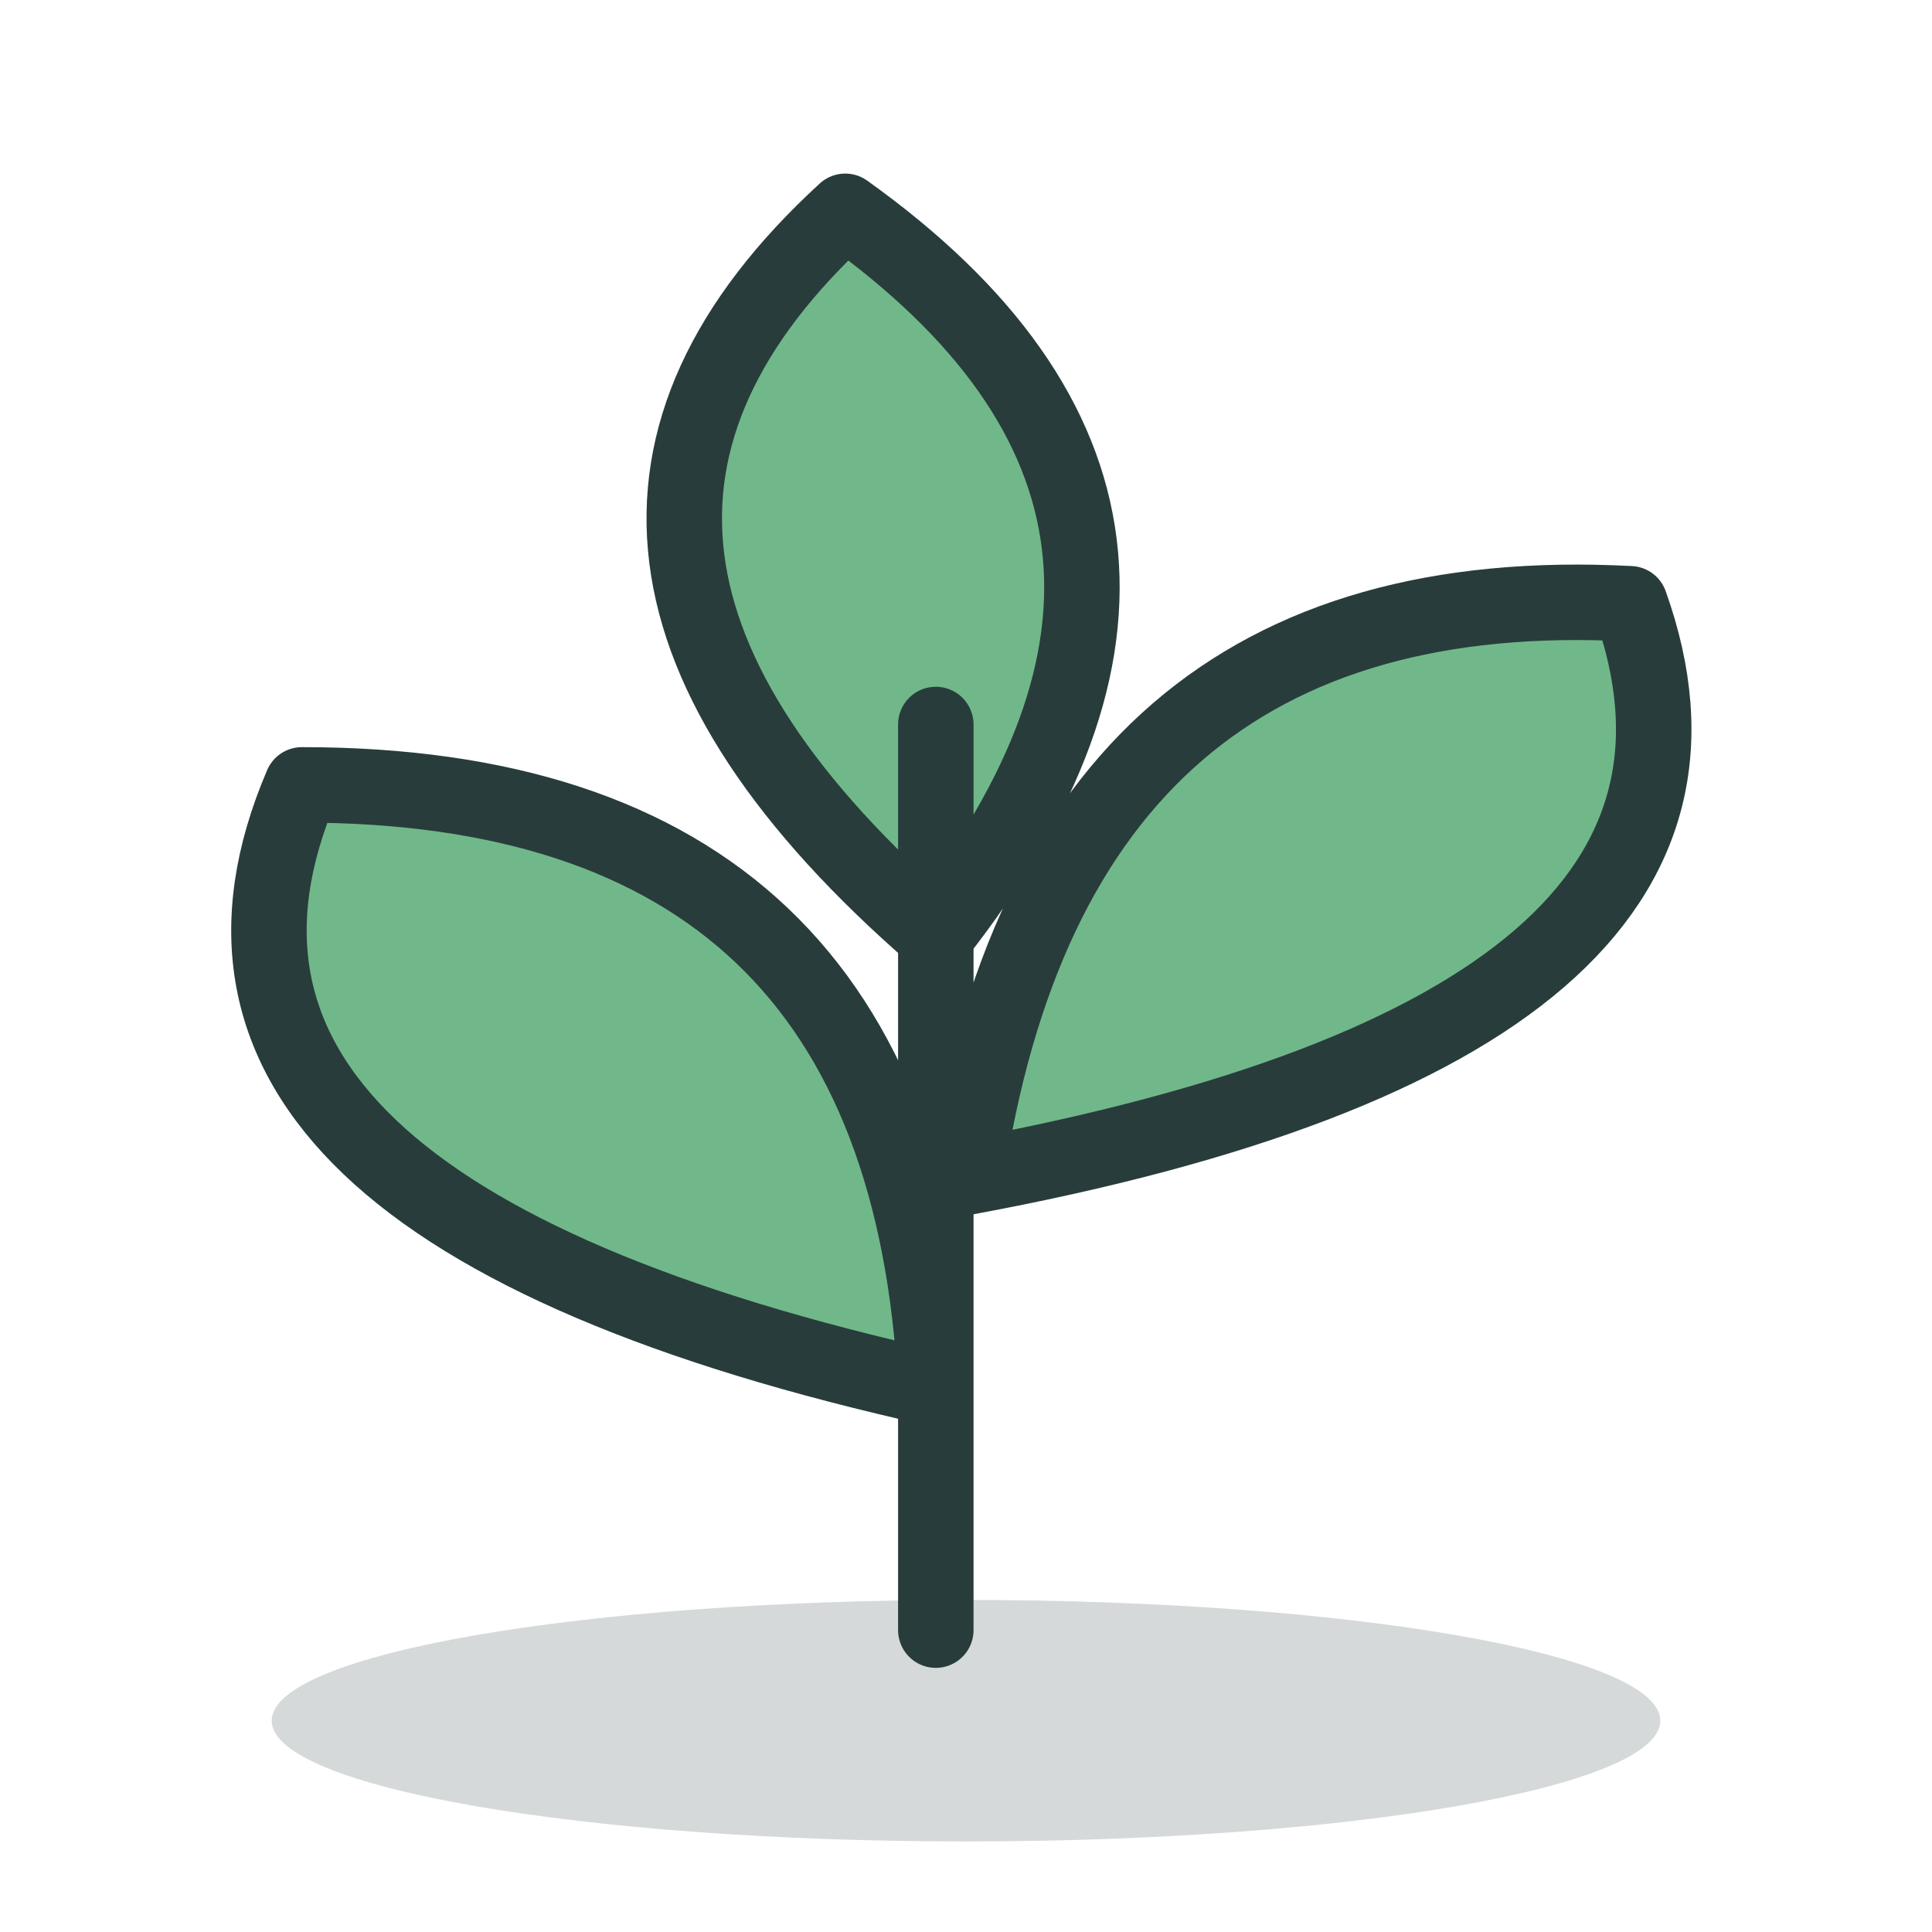
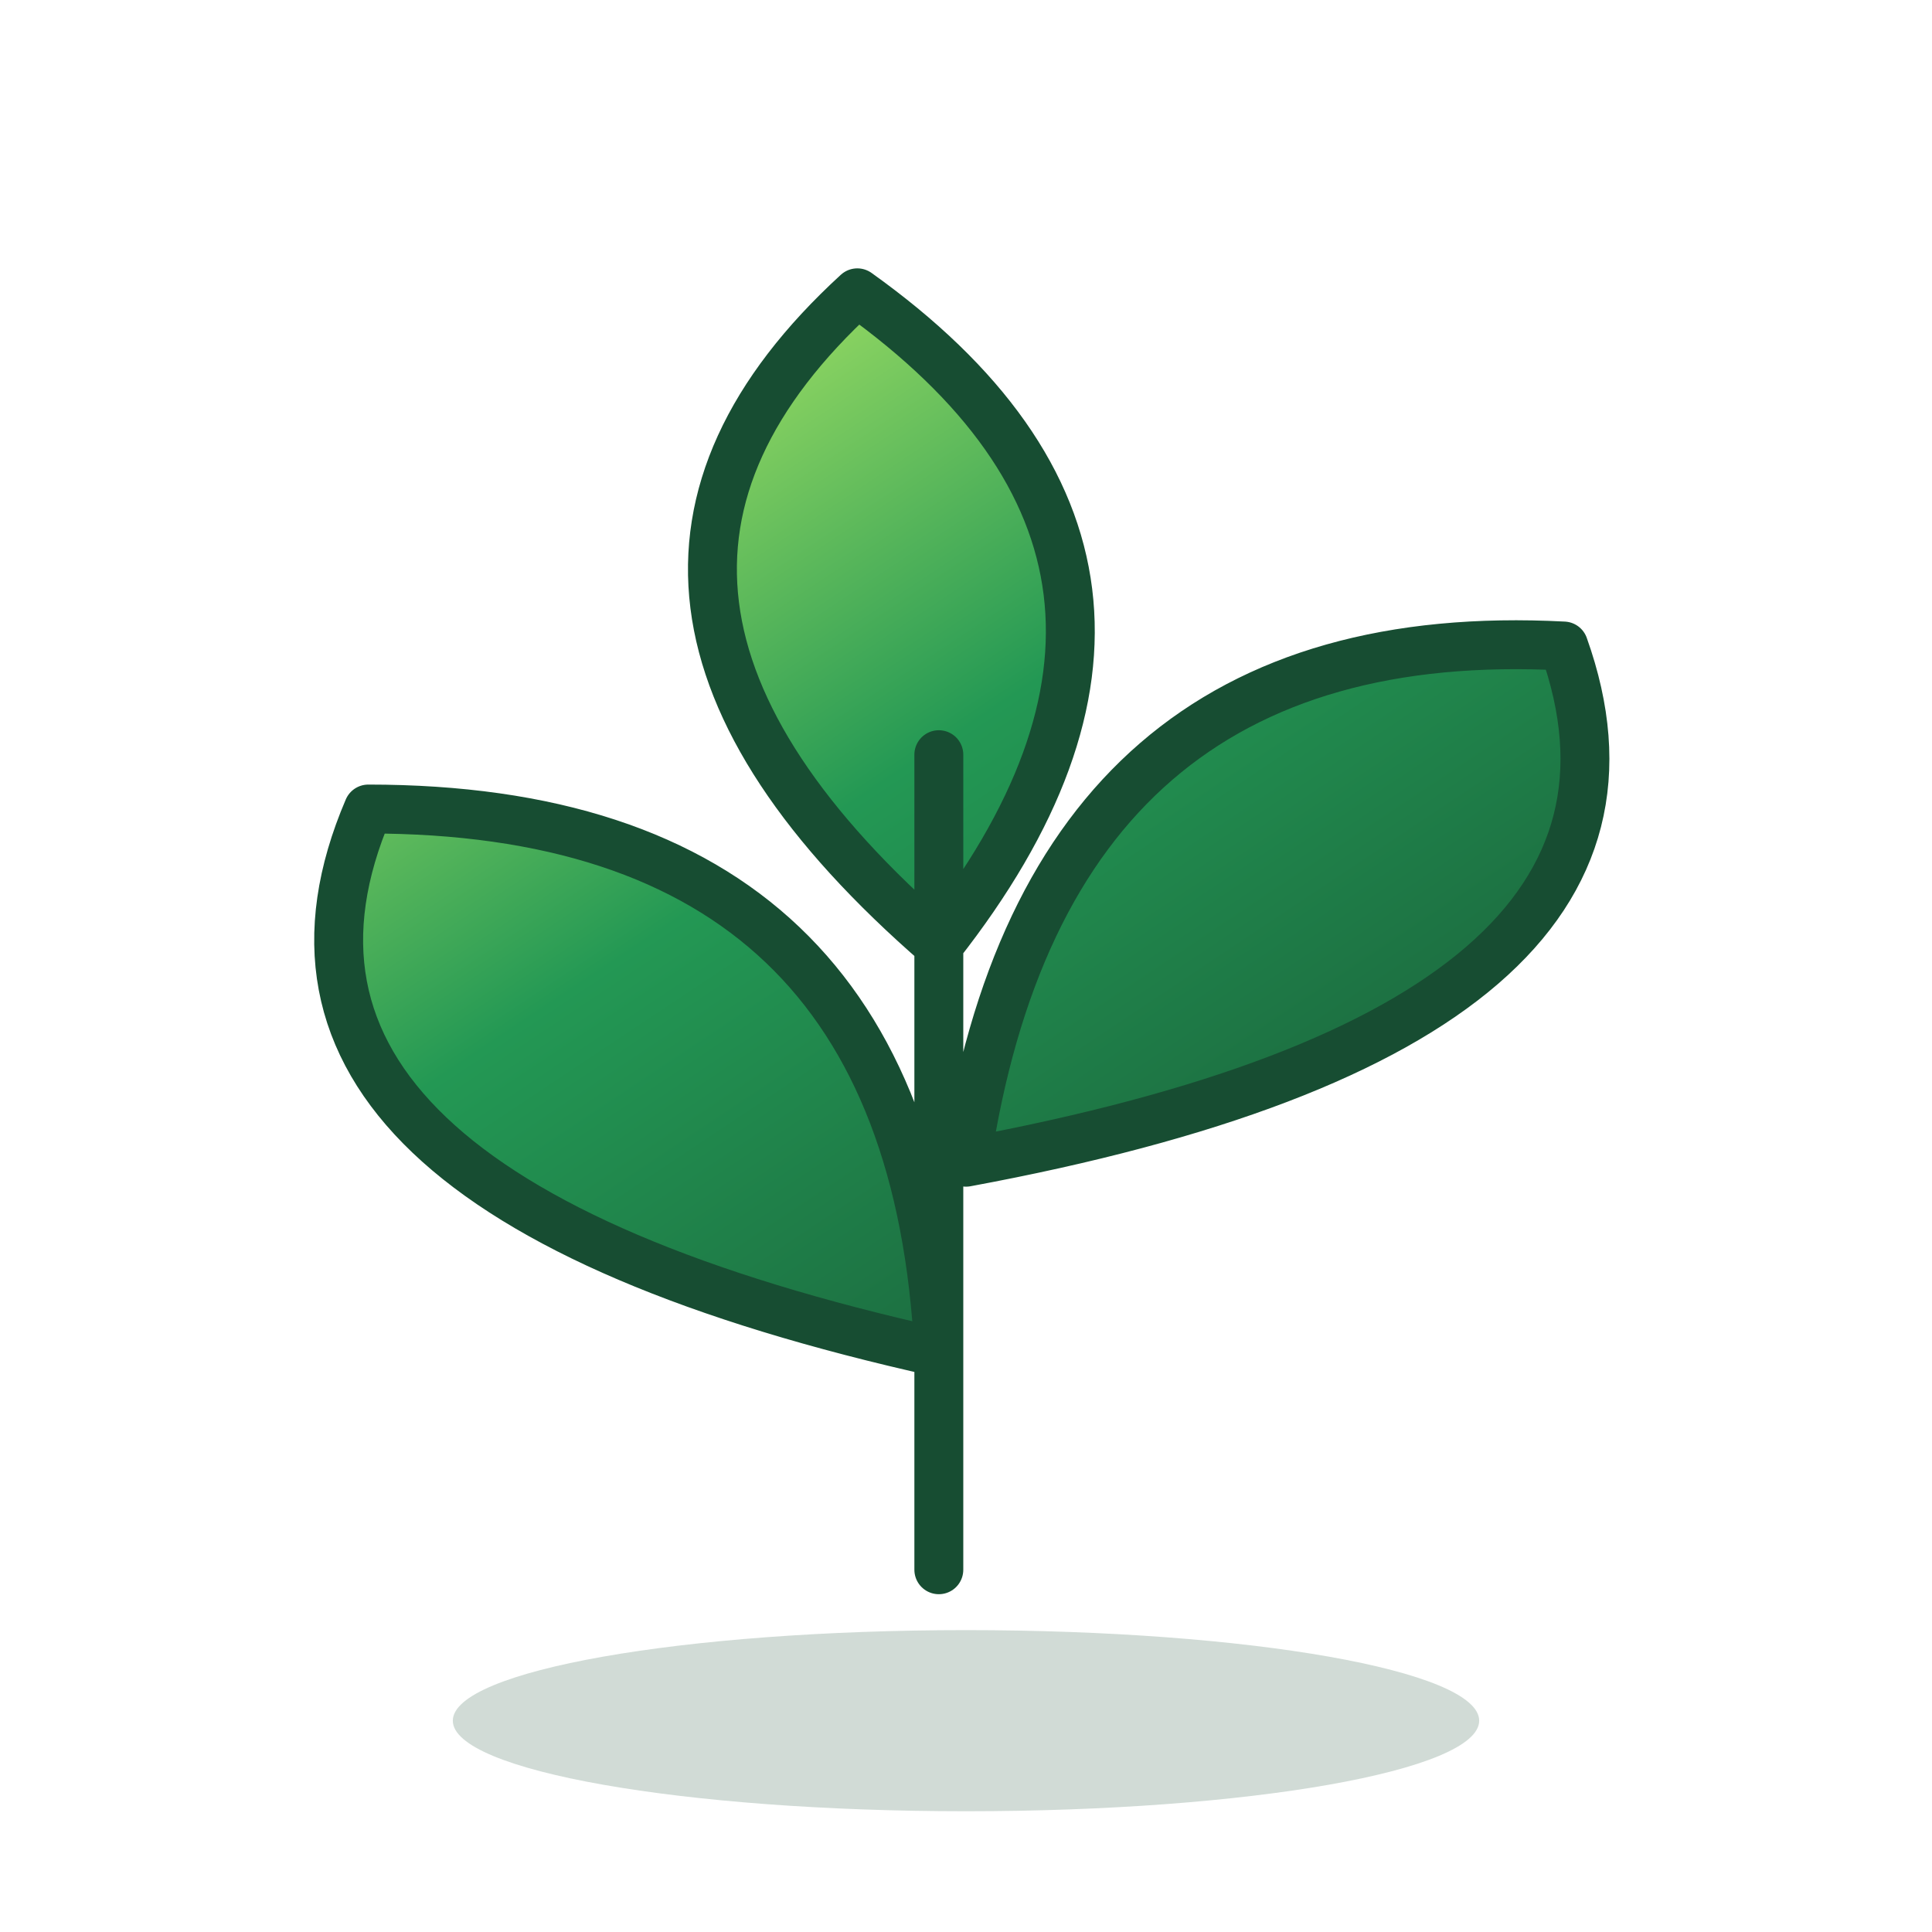
- <svg xmlns="http://www.w3.org/2000/svg" viewBox="0 0 64 64">
-   <ellipse cx="32" cy="57" rx="23" ry="4" fill="#182e2c" opacity=".18" />
-   <g fill="#70b889" stroke="#293c3c" stroke-width="2.5" stroke-linejoin="round" stroke-linecap="round">
+ <svg xmlns="http://www.w3.org/2000/svg" viewBox="0 0 64 64" data-family="leaf" data-rank="crafted" data-material="rounded foliage">
+   <defs>
+     <linearGradient id="m" x1=".15" y1="0" x2=".8" y2="1" gradientUnits="objectBoundingBox">
+       <stop stop-color="#bbef67" />
+       <stop offset=".4" stop-color="#239854" />
+       <stop offset="1" stop-color="#174d32" />
+     </linearGradient>
+   </defs>
+   <ellipse cx="32" cy="57" rx="17" ry="3" fill="#174d32" opacity=".20" />
+   <g transform="translate(32 34) scale(0.9) translate(-32 -34)" fill="url(#m)" stroke="#174d32" stroke-width="1.8" stroke-linejoin="round" stroke-linecap="round">
    <path d="M31 54V24M31 46Q4 40 10 26Q30 26 31 46M32 39Q59 34 54 20Q35 19 32 39M31 31Q16 18 28 7Q42 17 31 31" />
  </g>
</svg>
